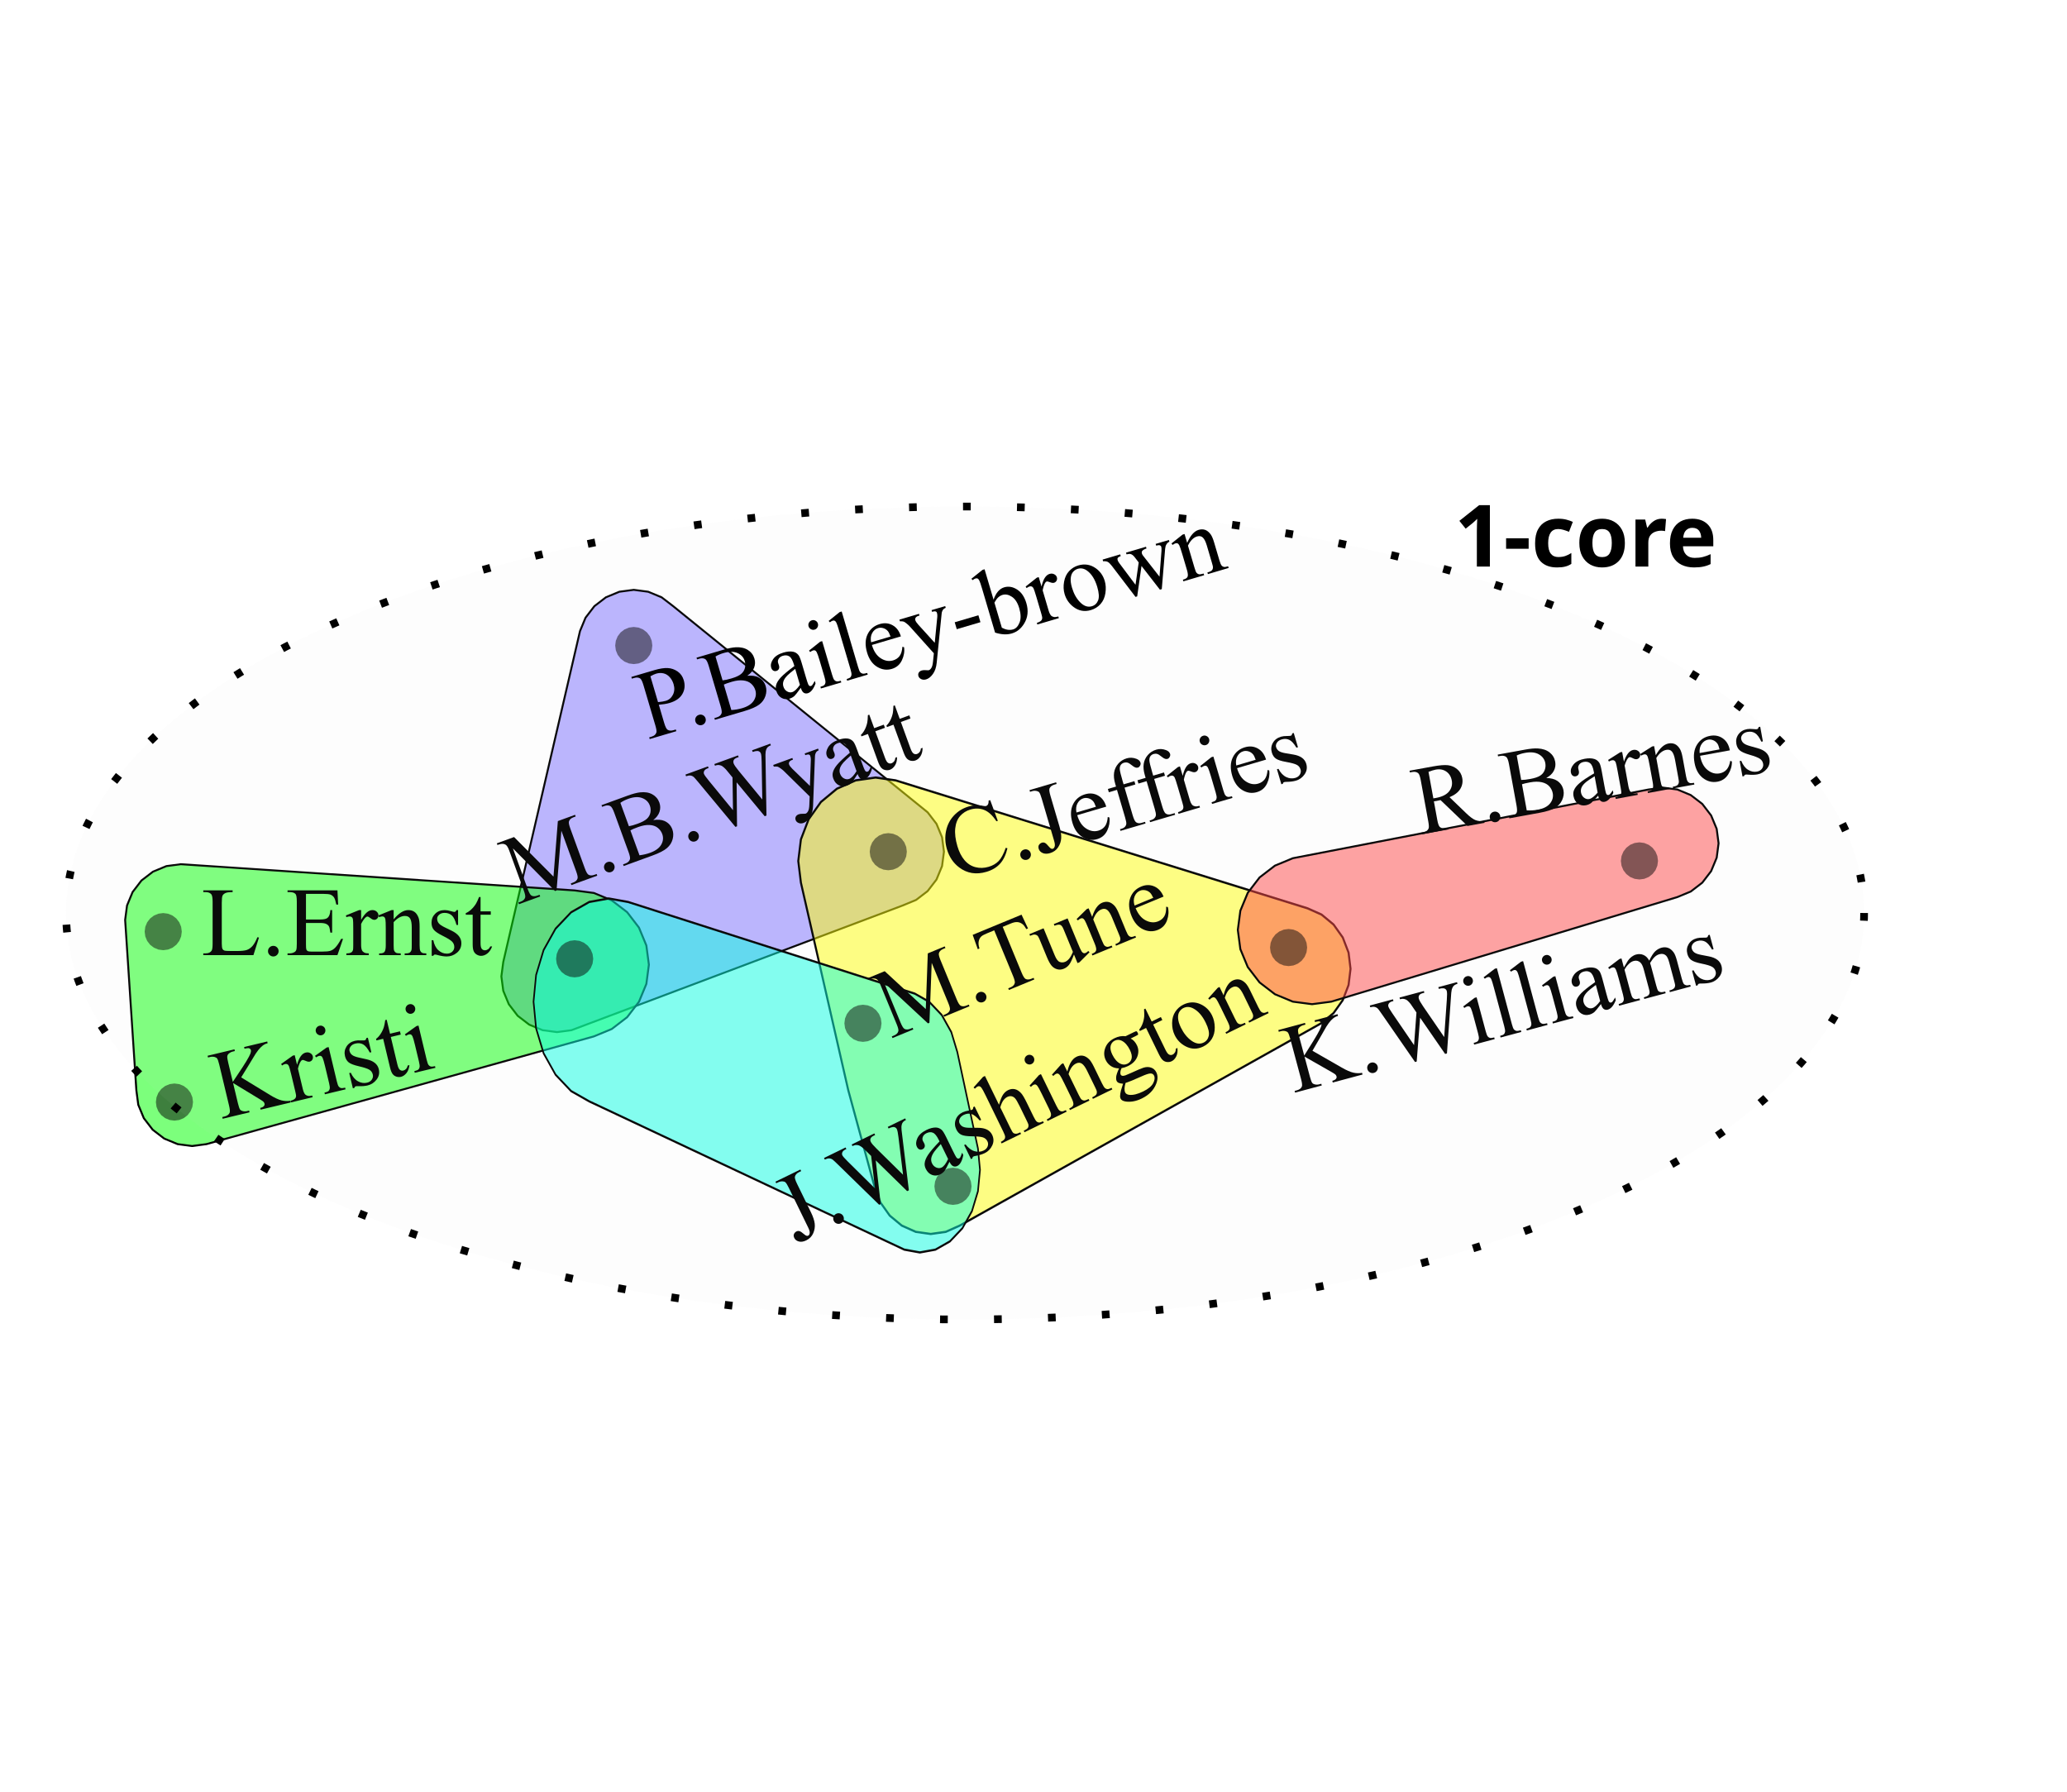
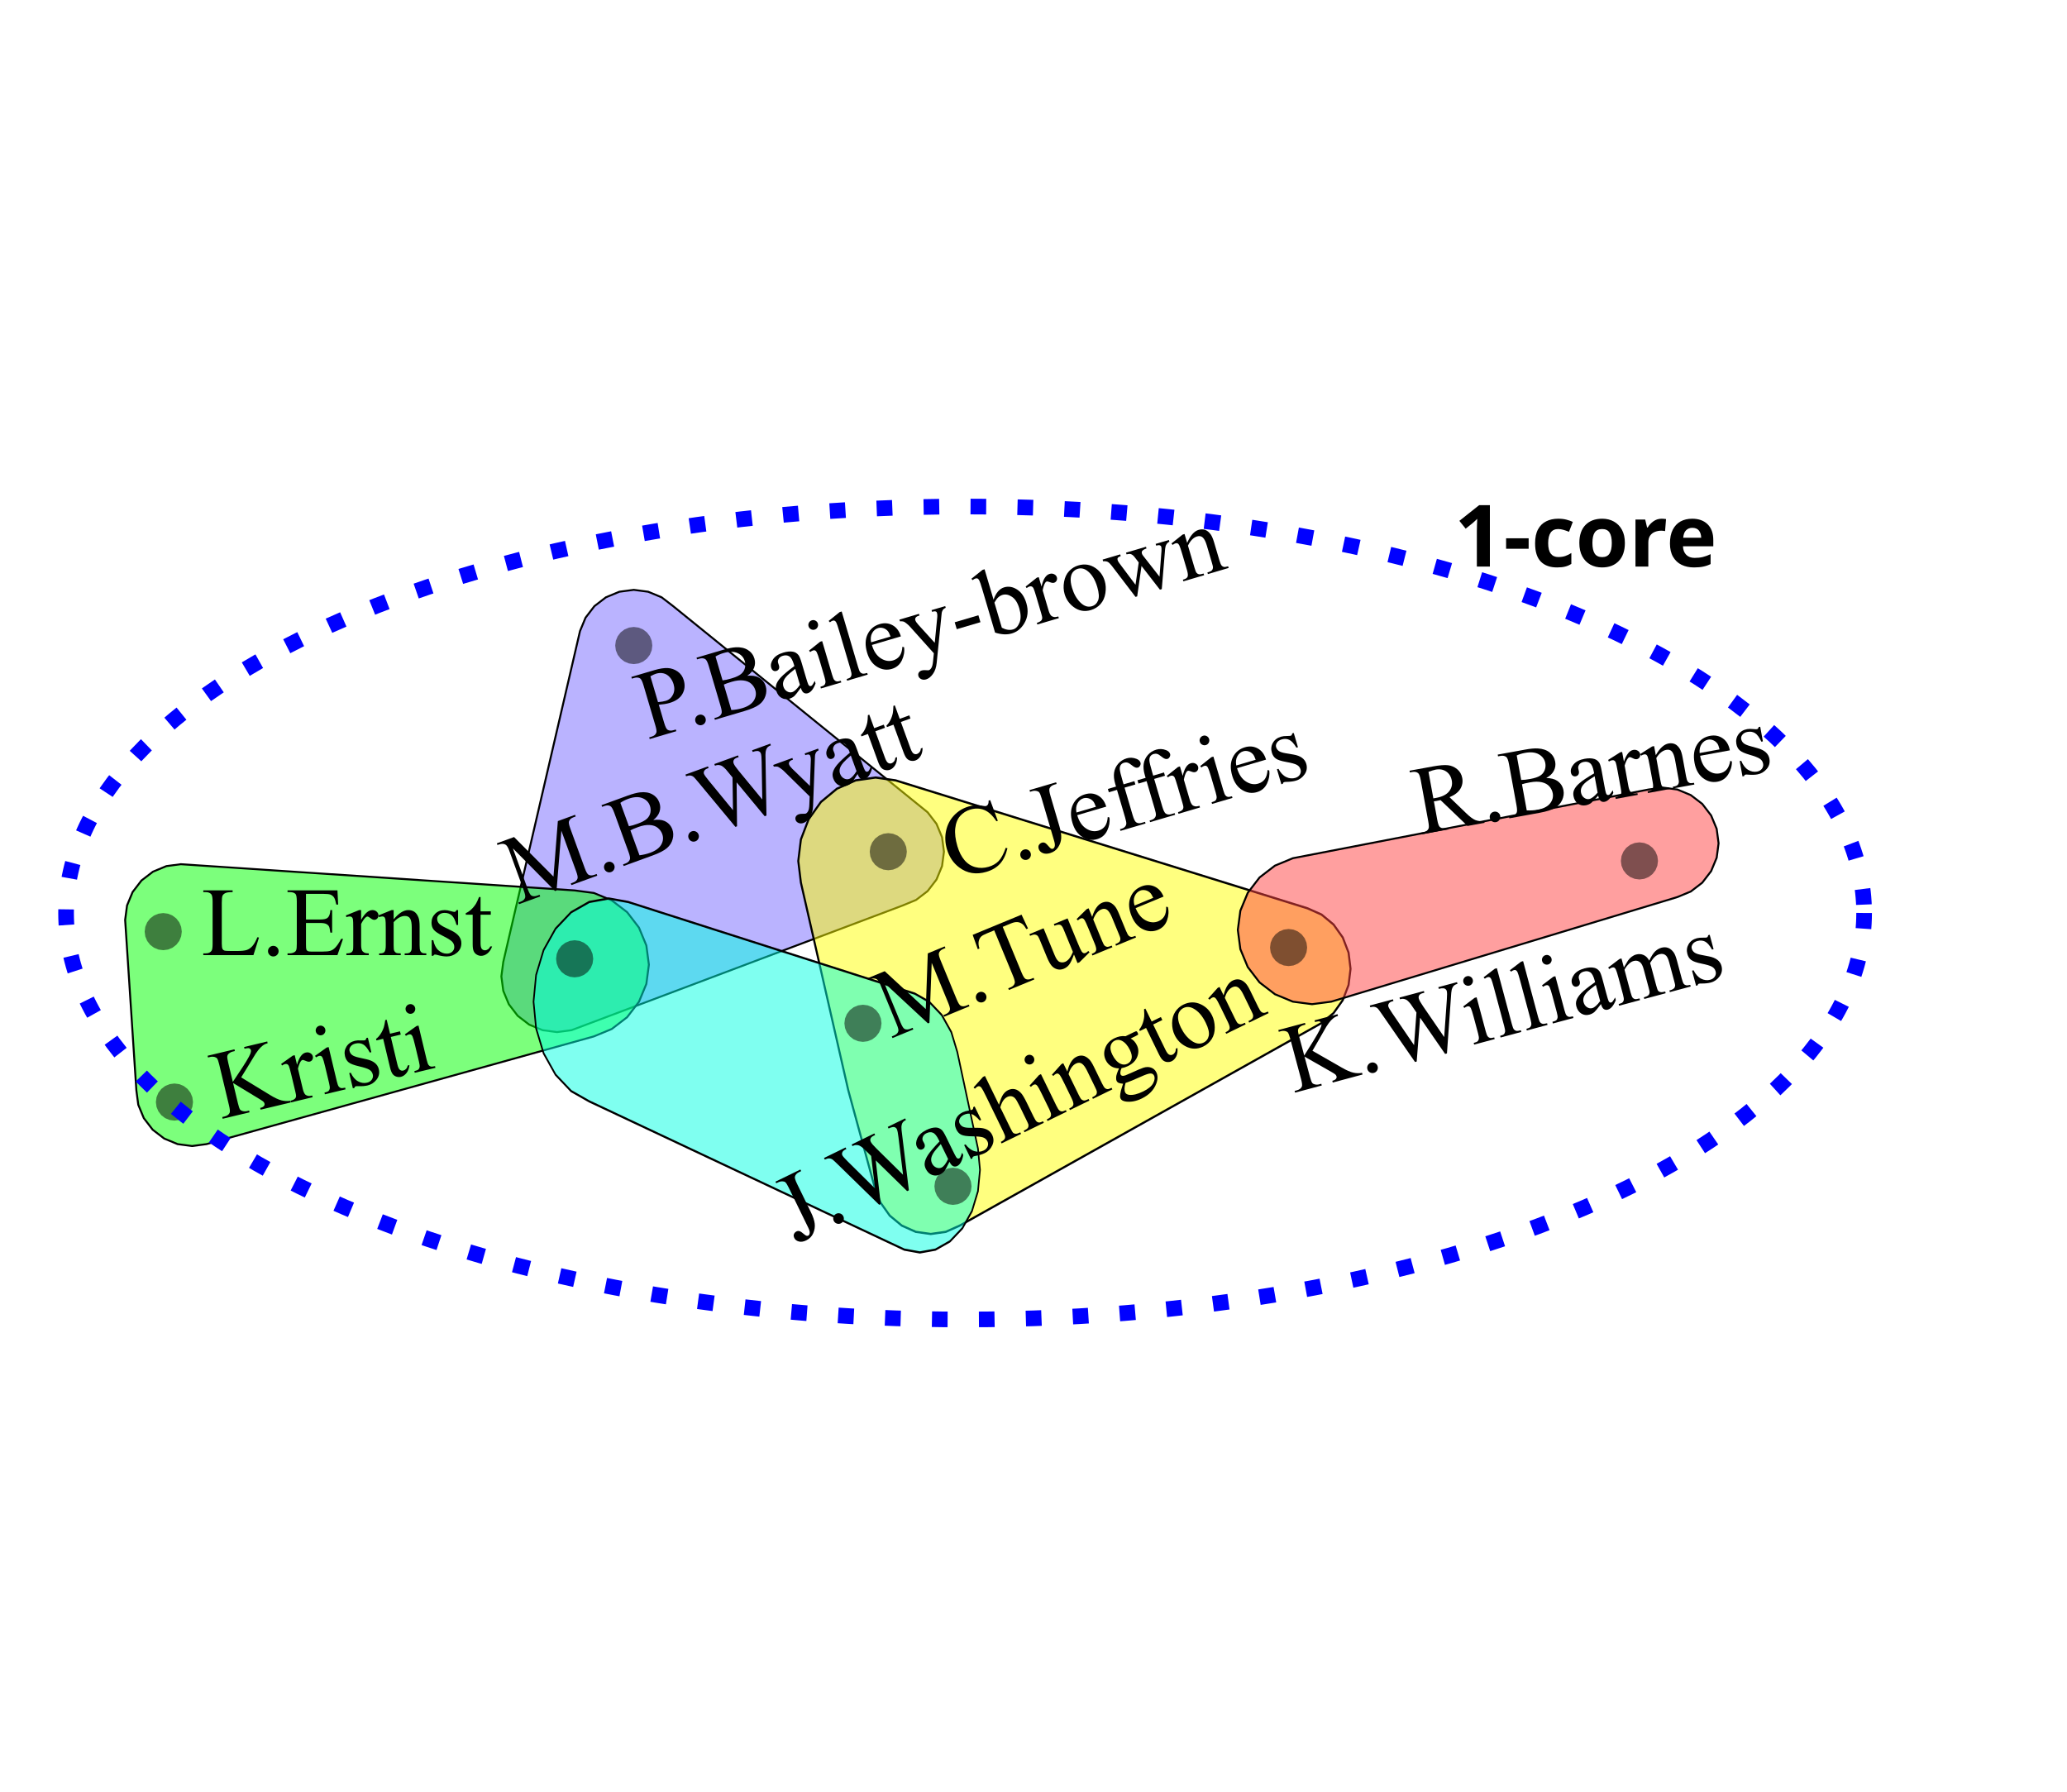
<svg xmlns="http://www.w3.org/2000/svg" xmlns:xlink="http://www.w3.org/1999/xlink" width="528.373pt" height="457.92pt" viewBox="0 0 528.373 457.92" version="1.1" id="svg39040">
  <defs id="defs38734">
    <style type="text/css" id="style38732">*{stroke-linejoin: round; stroke-linecap: butt}</style>
  </defs>
  <g id="figure_1">
    <g id="axes_1">
      <g id="PolyCollection_1">
        <path d="M 128.647 245.865  L 128.162 249.549  L 128.647 253.232  L 130.069 256.665  L 132.33 259.612  L 135.278 261.874  L 138.71 263.296  L 142.394 263.781  L 146.077 263.296  L 230.748 231.419  L 234.18 229.998  L 237.128 227.736  L 239.389 224.788  L 240.811 221.356  L 241.296 217.672  L 240.811 213.989  L 239.389 210.556  L 237.128 207.609  L 172.07 154.917  L 169.122 152.655  L 165.69 151.234  L 162.006 150.749  L 158.323 151.234  L 154.89 152.655  L 151.943 154.917  L 149.681 157.865  L 148.259 161.297  z " clip-path="url(#pc39d38f1dc)" style="fill:#7e70ff;fill-opacity:0.528;stroke:#000000;stroke-width:0.5" id="path38739" />
        <path d="m 333.077,228.422 -101.102,-29.079 -4.911,-0.647 -4.911,0.647 -4.577,1.896 -3.93,3.016 -3.016,3.93 -1.896,4.577 -0.647,4.911 0.647,4.911 11.611,47.131 6.513,22.164 1.422,3.433 2.262,2.948 2.948,2.262 3.433,1.422 3.684,0.485 3.684,-0.485 3.433,-1.422 88.787,-46.026 2.948,-2.262 2.262,-2.948 1.422,-3.433 0.485,-3.684 -0.485,-3.684 -1.422,-3.433 -2.262,-2.948 -2.948,-2.262 z" clip-path="url(#pc39d38f1dc)" style="fill:#ffff00;fill-opacity:0.5;stroke:#000000;stroke-width:0.5" id="path38741" transform="matrix(1.041558,0,0,1.124609,-12.67989,-24.73838)" />
        <path d="m 415.393,206.281 -90.911,17.559 -4.577,1.896 -3.93,3.016 -3.016,3.93 -1.896,4.577 -0.647,4.911 0.647,4.911 1.896,4.577 3.016,3.93 3.93,3.016 4.577,1.896 4.911,0.647 4.911,-0.647 88.456,-26.724 3.433,-1.422 2.948,-2.262 2.262,-2.948 1.422,-3.433 0.485,-3.684 -0.485,-3.684 -1.422,-3.433 -2.262,-2.948 -2.948,-2.262 -3.433,-1.422 -3.684,-0.485 z" clip-path="url(#pc39d38f1dc)" style="fill:#ff4343;fill-opacity:0.508;stroke:#000000;stroke-width:0.5" id="path38743" transform="translate(6,-4.5)" />
        <path d="m 142.394,230.573 -100.671,-6.703 -3.684,0.485 -3.433,1.422 -2.948,2.262 -2.262,2.948 -1.422,3.433 -0.485,3.684 2.869,43.56 0.485,3.684 1.422,3.433 2.262,2.948 2.948,2.262 3.433,1.422 3.684,0.485 3.684,-0.485 99.03,-27.53 4.577,-1.896 3.93,-3.016 3.016,-3.93 1.896,-4.577 0.647,-4.911 -0.647,-4.911 -1.896,-4.577 -3.016,-3.93 -3.93,-3.016 -4.577,-1.896 z" clip-path="url(#pc39d38f1dc)" style="fill:#01ff01;fill-opacity:0.513;stroke:#000000;stroke-width:0.5" id="path38745" transform="translate(4.5,-3)" />
        <path d="m 243.581,249.597 -4.577,-1.896 -90.471,-21.064 -6.139,-0.808 -6.139,0.808 -5.721,2.37 -4.913,3.77 -3.77,4.913 -2.37,5.721 -0.808,6.139 0.808,6.139 2.37,5.721 3.77,4.913 4.913,3.77 5.721,2.37 99.44,34.064 4.911,0.647 4.911,-0.647 4.577,-1.896 3.93,-3.016 3.016,-3.93 1.896,-4.577 0.647,-4.911 -0.647,-4.911 -6.513,-22.164 -1.896,-4.577 -3.016,-3.93 z" clip-path="url(#pc39d38f1dc)" style="fill:#00ffe3;fill-opacity:0.5;stroke:#000000;stroke-width:0.5" id="path38747" transform="matrix(0.8099431,0,0,1.112176,40.26472,-21.53656)" />
      </g>
      <g id="PolyCollection_2">
        <path d="M 231.808 217.672  L 231.646 216.444  L 231.172 215.3  L 230.419 214.318  L 229.436 213.564  L 228.292 213.09  L 227.064 212.928  L 225.836 213.09  L 224.692 213.564  L 223.709 214.318  L 222.956 215.3  L 222.482 216.444  L 222.32 217.672  L 222.482 218.9  L 222.956 220.044  L 223.709 221.027  L 224.692 221.781  L 225.836 222.255  L 227.064 222.416  L 228.292 222.255  L 229.436 221.781  L 230.419 221.027  L 231.172 220.044  L 231.646 218.9  z " clip-path="url(#pc39d38f1dc)" style="fill-opacity: 0.5" id="path38750" />
        <path d="m 147.138,249.549 -0.162,-1.228 -0.474,-1.144 -0.754,-0.983 -0.983,-0.754 -1.144,-0.474 -1.228,-0.162 -1.228,0.162 -1.144,0.474 -0.983,0.754 -0.754,0.983 -0.474,1.144 -0.162,1.228 0.162,1.228 0.474,1.144 0.754,0.983 0.983,0.754 1.144,0.474 1.228,0.162 1.228,-0.162 1.144,-0.474 0.983,-0.754 0.754,-0.983 0.474,-1.144 z" clip-path="url(#pc39d38f1dc)" style="fill-opacity:0.5" id="path38752" transform="translate(4.5,-4.5)" />
        <path d="M 166.75 164.981  L 166.589 163.753  L 166.115 162.609  L 165.361 161.626  L 164.378 160.872  L 163.234 160.398  L 162.006 160.237  L 160.778 160.398  L 159.634 160.872  L 158.652 161.626  L 157.898 162.609  L 157.424 163.753  L 157.262 164.981  L 157.424 166.209  L 157.898 167.353  L 158.652 168.335  L 159.634 169.089  L 160.778 169.563  L 162.006 169.725  L 163.234 169.563  L 164.378 169.089  L 165.361 168.335  L 166.115 167.353  L 166.589 166.209  z " clip-path="url(#pc39d38f1dc)" style="fill-opacity: 0.5" id="path38754" />
        <path d="m 245.35,288.195 -0.162,-1.228 -0.474,-1.144 -0.754,-0.983 -0.983,-0.754 -1.144,-0.474 -1.228,-0.162 -1.228,0.162 -1.144,0.474 -0.983,0.754 -0.754,0.983 -0.474,1.144 -0.162,1.228 0.162,1.228 0.474,1.144 0.754,0.983 0.983,0.754 1.144,0.474 1.228,0.162 1.228,-0.162 1.144,-0.474 0.983,-0.754 0.754,-0.983 0.474,-1.144 z" clip-path="url(#pc39d38f1dc)" style="fill-opacity:0.5" id="path38756" transform="translate(3,15)" />
        <path d="M 334.138 242.169  L 333.976 240.941  L 333.502 239.797  L 332.748 238.815  L 331.766 238.061  L 330.621 237.587  L 329.394 237.425  L 328.166 237.587  L 327.022 238.061  L 326.039 238.815  L 325.285 239.797  L 324.811 240.941  L 324.65 242.169  L 324.811 243.397  L 325.285 244.541  L 326.039 245.524  L 327.022 246.278  L 328.166 246.752  L 329.394 246.913  L 330.621 246.752  L 331.766 246.278  L 332.748 245.524  L 333.502 244.541  L 333.976 243.397  z " clip-path="url(#pc39d38f1dc)" style="fill-opacity: 0.5" id="path38758" />
        <path d="m 238.837,266.031 -0.162,-1.228 -0.474,-1.144 -0.754,-0.983 -0.983,-0.754 -1.144,-0.474 -1.228,-0.162 -1.228,0.162 -1.144,0.474 -0.983,0.754 -0.754,0.983 -0.474,1.144 -0.162,1.228 0.162,1.228 0.474,1.144 0.754,0.983 0.983,0.754 1.144,0.474 1.228,0.162 1.228,-0.162 1.144,-0.474 0.983,-0.754 0.754,-0.983 0.474,-1.144 z" clip-path="url(#pc39d38f1dc)" style="fill-opacity:0.5" id="path38760" transform="translate(-13.5,-4.5)" />
        <path d="M 423.821 220.028  L 423.659 218.8  L 423.185 217.656  L 422.432 216.673  L 421.449 215.919  L 420.305 215.445  L 419.077 215.284  L 417.849 215.445  L 416.705 215.919  L 415.722 216.673  L 414.969 217.656  L 414.495 218.8  L 414.333 220.028  L 414.495 221.256  L 414.969 222.4  L 415.722 223.382  L 416.705 224.136  L 417.849 224.61  L 419.077 224.772  L 420.305 224.61  L 421.449 224.136  L 422.432 223.382  L 423.185 222.4  L 423.659 221.256  z " clip-path="url(#pc39d38f1dc)" style="fill-opacity: 0.5" id="path38762" />
        <path d="M 49.336 281.661  L 49.175 280.434  L 48.701 279.289  L 47.947 278.307  L 46.964 277.553  L 45.82 277.079  L 44.592 276.917  L 43.364 277.079  L 42.22 277.553  L 41.238 278.307  L 40.484 279.289  L 40.01 280.434  L 39.848 281.661  L 40.01 282.889  L 40.484 284.033  L 41.238 285.016  L 42.22 285.77  L 43.364 286.244  L 44.592 286.405  L 45.82 286.244  L 46.964 285.77  L 47.947 285.016  L 48.701 284.033  L 49.175 282.889  z " clip-path="url(#pc39d38f1dc)" style="fill-opacity: 0.5" id="path38764" />
        <path d="M 46.467 238.101  L 46.305 236.873  L 45.831 235.729  L 45.078 234.747  L 44.095 233.993  L 42.951 233.519  L 41.723 233.357  L 40.495 233.519  L 39.351 233.993  L 38.368 234.747  L 37.615 235.729  L 37.141 236.873  L 36.979 238.101  L 37.141 239.329  L 37.615 240.473  L 38.368 241.456  L 39.351 242.21  L 40.495 242.684  L 41.723 242.845  L 42.951 242.684  L 44.095 242.21  L 45.078 241.456  L 45.831 240.473  L 46.305 239.329  z " clip-path="url(#pc39d38f1dc)" style="fill-opacity: 0.5" id="path38766" />
      </g>
      <g id="text_1" transform="rotate(-16.38804,244.6714,201.2552)">
        <g id="patch_2">
          <path d="m 232.808,233.026 h 104.062 v -30.707 h -104.062 z" style="fill:none" id="path38769" />
        </g>
        <g transform="matrix(0.25,0,0,-0.25,236.8081,223.6781)" id="g38802">
          <defs id="defs38780">
            <path id="TimesNewRomanPSMT-43" d="m 3853,4334 97,-1440 h -97 q -194,647 -553,931 -359,284 -862,284 -422,0 -763,-214 -341,-214 -536,-683 -195,-468 -195,-1165 0,-575 184,-997 185,-422 555,-647 370,-225 845,-225 413,0 728,176 316,177 694,702 l 97,-62 Q 3728,428 3303,165 2878,-97 2294,-97 1241,-97 663,684 231,1266 231,2053 q 0,635 284,1166 285,531 783,823 499,292 1090,292 459,0 906,-225 131,-68 187,-68 85,0 147,59 81,84 116,234 z" transform="scale(0.015625)" />
            <path id="TimesNewRomanPSMT-2e" d="M 800,606 Q 947,606 1047,504 1147,403 1147,259 1147,116 1045,14 944,-88 800,-88 656,-88 554,14 453,116 453,259 q 0,147 101,247 102,100 246,100 z" transform="scale(0.015625)" />
            <path id="TimesNewRomanPSMT-4a" d="m 638,4122 v 116 h 1815 v -116 h -153 q -259,0 -378,-153 -75,-100 -75,-481 V 1416 Q 1847,938 1742,641 1638,344 1381,123 1125,-97 763,-97 469,-97 300,48 131,194 131,381 q 0,153 78,232 104,96 241,96 100,0 179,-66 80,-65 202,-349 72,-169 185,-169 84,0 157,103 74,103 74,366 v 2894 q 0,321 -41,425 -31,78 -131,134 -134,75 -284,75 z" transform="scale(0.015625)" />
            <path id="TimesNewRomanPSMT-65" d="m 681,1784 q -3,-637 310,-1000 312,-362 734,-362 281,0 489,154 208,155 349,530 l 96,-62 Q 2594,616 2278,264 1963,-88 1488,-88 972,-88 605,314 238,716 238,1394 q 0,734 376,1145 377,411 945,411 482,0 791,-317 309,-317 309,-849 z m 0,182 h 1325 q -15,275 -65,387 -78,175 -233,275 -155,100 -324,100 -259,0 -464,-202 -204,-201 -239,-560 z" transform="scale(0.015625)" />
            <path id="TimesNewRomanPSMT-66" d="M 1319,2638 V 756 q 0,-400 87,-506 116,-137 310,-137 h 259 V 0 H 266 v 113 h 128 q 125,0 228,62 103,63 142,169 39,106 39,412 V 2638 H 247 v 225 h 556 v 187 q 0,428 137,725 138,297 421,480 283,183 636,183 328,0 603,-213 181,-141 181,-316 0,-93 -81,-176 -81,-83 -175,-83 -72,0 -152,51 -79,52 -195,222 -115,171 -212,230 -97,60 -216,60 -144,0 -244,-77 -100,-77 -144,-238 -43,-160 -43,-829 v -206 h 737 v -225 z" transform="scale(0.015625)" />
            <path id="TimesNewRomanPSMT-72" d="m 1038,2947 v -644 q 359,644 737,644 172,0 284,-105 113,-104 113,-242 0,-122 -82,-207 -81,-84 -193,-84 -109,0 -245,108 -136,108 -202,108 -56,0 -122,-62 -140,-129 -290,-422 V 669 q 0,-238 59,-360 41,-84 144,-140 103,-56 297,-56 V 0 H 72 v 113 q 219,0 325,68 78,50 109,160 16,53 16,303 v 1109 q 0,500 -21,595 -20,96 -75,139 -54,44 -135,44 -97,0 -219,-47 l -31,113 865,350 z" transform="scale(0.015625)" />
            <path id="TimesNewRomanPSMT-69" d="m 928,4444 q 131,0 223,-93 93,-92 93,-223 0,-131 -93,-225 -92,-94 -223,-94 -131,0 -225,94 -94,94 -94,225 0,131 92,223 93,93 227,93 z M 1188,2947 V 647 q 0,-269 39,-358 39,-89 115,-133 77,-43 280,-43 V 0 H 231 v 113 q 210,0 281,40 72,41 114,134 43,94 43,360 v 1103 q 0,466 -28,603 -22,100 -69,139 -47,39 -128,39 -88,0 -213,-47 l -43,113 862,350 z" transform="scale(0.015625)" />
            <path id="TimesNewRomanPSMT-73" d="m 2050,2947 v -975 h -103 q -119,459 -305,625 -186,166 -473,166 -219,0 -354,-116 -134,-116 -134,-256 0,-175 100,-300 97,-128 394,-272 l 456,-222 Q 2266,1288 2266,781 2266,391 1970,151 1675,-88 1309,-88 1047,-88 709,6 606,38 541,38 469,38 428,-44 H 325 V 978 H 428 Q 516,541 762,319 1009,97 1316,97 q 215,0 351,126 136,127 136,305 0,216 -152,363 -151,147 -604,372 -453,225 -594,406 -140,178 -140,450 0,353 242,590 242,238 626,238 169,0 410,-72 159,-47 212,-47 50,0 78,22 28,22 66,97 z" transform="scale(0.015625)" />
          </defs>
          <use xlink:href="#TimesNewRomanPSMT-43" id="use38782" />
          <use xlink:href="#TimesNewRomanPSMT-2e" x="66.699" id="use38784" />
          <use xlink:href="#TimesNewRomanPSMT-4a" x="91.699" id="use38786" />
          <use xlink:href="#TimesNewRomanPSMT-65" x="130.615" id="use38788" />
          <use xlink:href="#TimesNewRomanPSMT-66" x="175" id="use38790" />
          <use xlink:href="#TimesNewRomanPSMT-66" x="206.551" id="use38792" />
          <use xlink:href="#TimesNewRomanPSMT-72" x="239.852" id="use38794" />
          <use xlink:href="#TimesNewRomanPSMT-69" x="273.152" id="use38796" />
          <use xlink:href="#TimesNewRomanPSMT-65" x="300.936" id="use38798" />
          <use xlink:href="#TimesNewRomanPSMT-73" x="345.32" id="use38800" />
        </g>
      </g>
      <g id="text_2" transform="rotate(-20.02179,73.44006,299.6152)">
        <g id="patch_3">
          <path d="M 148.138,264.902 H 267.13 V 234.195 H 148.138 Z" style="fill:none" id="path38805" />
        </g>
        <g transform="matrix(0.25,0,0,-0.25,152.1379,255.5078)" id="g38834">
          <defs id="defs38814">
            <path id="TimesNewRomanPSMT-4d" d="M 2619,0 981,3566 V 734 q 0,-390 85,-487 115,-131 365,-131 h 150 V 0 H 106 v 116 h 150 q 269,0 382,162 68,100 68,456 v 2769 q 0,281 -62,406 -44,91 -161,152 -117,61 -377,61 v 116 H 1306 L 2844,922 4356,4238 h 1200 v -116 h -147 q -271,0 -384,-163 -69,-100 -69,-456 V 734 q 0,-390 88,-487 115,-131 365,-131 h 147 V 0 H 3756 v 116 h 150 q 272,0 382,162 68,100 68,456 V 3566 L 2722,0 Z" transform="scale(0.015625)" />
            <path id="TimesNewRomanPSMT-42" d="m 2956,2163 q 441,-94 660,-300 303,-288 303,-704 0,-315 -200,-604 Q 3519,266 3170,133 2822,0 2106,0 H 106 v 116 h 160 q 265,0 381,168 72,110 72,466 v 2738 q 0,393 -91,496 -122,138 -362,138 H 106 v 116 h 1832 q 512,0 821,-75 469,-113 716,-399 247,-286 247,-658 0,-318 -194,-570 -194,-252 -572,-373 z m -1637,168 q 115,-22 263,-33 149,-10 327,-10 457,0 686,98 230,98 352,301 122,204 122,444 0,372 -303,634 -303,263 -885,263 -312,0 -562,-69 z m 0,-2025 q 362,-84 715,-84 566,0 863,254 297,255 297,630 0,247 -135,475 -134,228 -437,359 -303,132 -750,132 -194,0 -332,-7 -137,-6 -221,-21 z" transform="scale(0.015625)" />
            <path id="TimesNewRomanPSMT-57" d="m 5991,4238 v -116 q -166,0 -269,-60 -103,-59 -197,-221 -62,-110 -197,-522 L 4147,-97 H 4022 L 3056,2613 2097,-97 H 1984 L 725,3422 q -141,394 -178,466 -63,118 -171,176 -107,58 -292,58 v 116 h 1569 v -116 h -75 q -165,0 -253,-75 -87,-75 -87,-181 0,-110 137,-503 l 834,-2379 704,2022 -125,357 -100,284 q -66,156 -147,275 -41,59 -100,100 -78,56 -157,81 -59,19 -187,19 v 116 h 1650 v -116 h -113 q -175,0 -256,-75 -81,-75 -81,-203 0,-160 141,-556 l 812,-2304 806,2335 q 138,387 138,537 0,72 -46,134 -45,63 -114,88 -118,44 -309,44 v 116 z" transform="scale(0.015625)" />
            <path id="TimesNewRomanPSMT-79" d="m 38,2863 h 1334 v -116 h -66 q -140,0 -211,-61 -70,-61 -70,-152 0,-121 103,-337 l 697,-1444 641,1581 q 53,129 53,254 0,56 -22,84 -25,34 -78,54 -53,21 -188,21 v 116 h 932 v -116 q -116,-13 -179,-51 -62,-37 -137,-140 -28,-43 -106,-240 L 1575,-541 q -169,-415 -443,-627 -273,-213 -526,-213 -184,0 -303,106 -119,106 -119,244 0,131 86,211 86,79 236,79 103,0 282,-68 125,-47 156,-47 94,0 204,97 111,96 224,375 L 1575,113 547,2272 q -47,97 -150,241 -78,109 -128,146 -72,50 -231,88 z" transform="scale(0.015625)" />
            <path id="TimesNewRomanPSMT-61" d="M 1822,413 Q 1381,72 1269,19 1100,-59 909,-59 613,-59 420,144 228,347 228,678 q 0,210 94,363 128,212 445,399 317,188 1055,457 v 112 q 0,429 -136,588 -136,159 -395,159 -197,0 -313,-106 -119,-106 -119,-244 l 7,-181 q 0,-144 -74,-222 -73,-78 -192,-78 -116,0 -189,81 -73,82 -73,222 0,269 275,494 275,225 771,225 382,0 625,-128 185,-97 272,-303 57,-135 57,-550 V 994 q 0,-410 15,-502 16,-92 52,-123 36,-31 83,-31 50,0 87,21 66,41 253,229 V 413 q -350,-469 -669,-469 -153,0 -244,106 -90,106 -93,363 z m 0,203 V 1706 Q 1350,1519 1213,1441 966,1303 859,1153 753,1003 753,825 q 0,-225 134,-374 135,-148 310,-148 237,0 625,313 z" transform="scale(0.015625)" />
            <path id="TimesNewRomanPSMT-74" d="m 1031,3803 v -940 h 669 V 2644 H 1031 V 788 q 0,-279 80,-376 80,-96 205,-96 103,0 200,64 97,64 150,189 h 122 Q 1678,263 1478,108 1278,-47 1066,-47 922,-47 784,33 647,113 581,261 516,409 516,719 V 2644 H 63 v 103 q 171,69 351,233 180,164 320,389 72,119 200,434 z" transform="scale(0.015625)" />
          </defs>
          <use xlink:href="#TimesNewRomanPSMT-4d" id="use38816" />
          <use xlink:href="#TimesNewRomanPSMT-2e" x="88.916" id="use38818" />
          <use xlink:href="#TimesNewRomanPSMT-42" x="113.916" id="use38820" />
          <use xlink:href="#TimesNewRomanPSMT-2e" x="180.615" id="use38822" />
          <use xlink:href="#TimesNewRomanPSMT-57" x="205.615" id="use38824" />
          <use xlink:href="#TimesNewRomanPSMT-79" x="294" id="use38826" />
          <use xlink:href="#TimesNewRomanPSMT-61" x="344" id="use38828" />
          <use xlink:href="#TimesNewRomanPSMT-74" x="388.385" id="use38830" />
          <use xlink:href="#TimesNewRomanPSMT-74" x="416.168" id="use38832" />
        </g>
      </g>
      <g id="text_4" transform="rotate(-26.00333,278.3401,408.0862)">
        <g id="patch_5">
          <path d="m 246.35,303.572 h 142.797 v -30.754 H 246.35 Z" style="fill:none" id="path38880" />
        </g>
        <g transform="matrix(0.25,0,0,-0.25,250.3504,294.1776)" id="g38911">
          <defs id="defs38885">
            <path id="TimesNewRomanPSMT-68" d="M 1041,4444 V 2350 q 347,381 550,489 203,108 406,108 244,0 419,-135 175,-134 259,-421 59,-200 59,-732 V 647 q 0,-272 44,-372 31,-75 106,-119 75,-43 275,-43 V 0 H 1753 v 113 h 66 q 200,0 278,60 78,61 109,180 10,50 10,294 v 1012 q 0,469 -49,616 -48,147 -155,220 -106,74 -256,74 -153,0 -319,-82 -165,-81 -396,-328 V 647 q 0,-294 32,-366 33,-72 122,-120 89,-48 308,-48 V 0 H 84 v 113 q 191,0 300,59 63,31 100,118 38,88 38,357 v 2591 q 0,490 -24,602 -23,113 -72,153 -48,41 -129,41 -66,0 -213,-50 l -43,110 856,350 z" transform="scale(0.015625)" />
            <path id="TimesNewRomanPSMT-67" d="m 966,1044 q -263,128 -404,357 -140,230 -140,508 0,425 320,731 321,307 821,307 409,0 709,-200 h 606 q 135,0 156,-8 22,-8 32,-26 18,-29 18,-100 0,-82 -15,-113 -10,-16 -33,-25 -23,-9 -158,-9 h -372 q 175,-225 175,-575 0,-400 -306,-685 -306,-284 -822,-284 -212,0 -434,62 Q 981,866 932,777 884,688 884,625 q 0,-53 52,-103 52,-50 202,-72 87,-12 437,-22 644,-15 834,-44 291,-40 464,-215 174,-175 174,-432 0,-353 -331,-662 -488,-456 -1272,-456 -603,0 -1019,272 -234,156 -234,325 0,75 34,150 53,115 219,321 22,29 319,338 -163,97 -230,173 -67,77 -67,174 0,109 89,256 89,147 411,416 z m 543,1753 q -231,0 -387,-185 -156,-184 -156,-565 0,-494 212,-766 163,-206 413,-206 237,0 390,178 153,178 153,560 0,496 -215,778 -160,206 -410,206 z M 934,0 q -146,-159 -221,-296 -75,-138 -75,-254 0,-150 181,-263 312,-193 903,-193 562,0 829,199 268,198 268,423 0,162 -160,231 -162,69 -643,81 -703,19 -1082,72 z" transform="scale(0.015625)" />
          </defs>
          <use xlink:href="#TimesNewRomanPSMT-4a" id="use38887" />
          <use xlink:href="#TimesNewRomanPSMT-2e" x="38.916" id="use38889" />
          <use xlink:href="#TimesNewRomanPSMT-57" x="63.916" id="use38891" />
          <use xlink:href="#TimesNewRomanPSMT-61" x="150.301" id="use38893" />
          <use xlink:href="#TimesNewRomanPSMT-73" x="194.686" id="use38895" />
          <use xlink:href="#TimesNewRomanPSMT-68" x="233.602" id="use38897" />
          <use xlink:href="#TimesNewRomanPSMT-69" x="283.602" id="use38899" />
          <use xlink:href="#TimesNewRomanPSMT-6e" x="311.385" id="use38901" />
          <use xlink:href="#TimesNewRomanPSMT-67" x="361.385" id="use38903" />
          <use xlink:href="#TimesNewRomanPSMT-74" x="411.385" id="use38905" />
          <use xlink:href="#TimesNewRomanPSMT-6f" x="439.168" id="use38907" />
          <use xlink:href="#TimesNewRomanPSMT-6e" x="489.168" id="use38909" />
        </g>
      </g>
      <g id="text_5" transform="rotate(-15.01162,453.2321,295.958)">
        <g id="patch_6">
          <path d="M 335.138,257.523 H 458.095 V 226.816 H 335.138 Z" style="fill:none" id="path38914" />
        </g>
        <g transform="matrix(0.25,0,0,-0.25,339.1377,248.1751)" id="g38941">
          <defs id="defs38919">
            <path id="TimesNewRomanPSMT-4b" d="M 1913,2350 3475,797 Q 3859,413 4131,273 4403,134 4675,116 V 0 H 2659 v 116 q 182,0 261,61 80,61 80,136 0,75 -30,134 -29,59 -195,222 L 1313,2116 V 750 q 0,-322 40,-425 31,-78 131,-134 135,-75 285,-75 h 144 V 0 H 106 v 116 h 150 q 263,0 382,153 75,100 75,481 v 2738 q 0,321 -41,428 -31,75 -128,131 -138,75 -288,75 H 106 v 116 h 1807 v -116 h -144 q -147,0 -285,-72 -96,-50 -134,-150 -37,-100 -37,-412 V 2191 q 62,59 428,397 928,850 1122,1134 84,125 84,219 0,72 -66,126 -65,55 -222,55 h -96 v 116 h 1556 v -116 q -138,-3 -251,-38 -112,-34 -275,-133 -162,-98 -399,-317 -69,-62 -635,-640 z" transform="scale(0.015625)" />
            <path id="TimesNewRomanPSMT-6d" d="m 1050,2338 q 313,312 369,359 140,119 302,184 163,66 323,66 269,0 462,-157 194,-156 260,-452 322,375 543,492 222,117 457,117 228,0 404,-117 177,-117 280,-383 69,-181 69,-569 V 647 q 0,-269 40,-369 32,-69 116,-117 84,-48 275,-48 V 0 H 3538 v 113 h 59 q 184,0 287,71 72,50 104,160 12,53 12,303 v 1231 q 0,350 -84,494 -122,200 -391,200 -166,0 -333,-83 -167,-83 -404,-308 l -7,-34 7,-134 V 647 q 0,-294 32,-366 33,-72 123,-120 91,-48 310,-48 V 0 H 1806 v 113 q 238,0 327,56 89,56 123,169 16,53 16,309 v 1231 q 0,350 -103,503 -138,200 -385,200 -168,0 -334,-90 -259,-138 -400,-310 V 647 q 0,-281 39,-366 39,-84 115,-126 77,-42 312,-42 V 0 H 100 v 113 q 197,0 275,42 78,42 118,134 41,92 41,358 v 1094 q 0,472 -28,609 -22,103 -69,142 -46,39 -128,39 -87,0 -209,-47 l -47,113 863,350 h 134 z" transform="scale(0.015625)" />
          </defs>
          <use xlink:href="#TimesNewRomanPSMT-4b" id="use38921" />
          <use xlink:href="#TimesNewRomanPSMT-2e" x="72.217" id="use38923" />
          <use xlink:href="#TimesNewRomanPSMT-57" x="97.217" id="use38925" />
          <use xlink:href="#TimesNewRomanPSMT-69" x="187.602" id="use38927" />
          <use xlink:href="#TimesNewRomanPSMT-6c" x="215.385" id="use38929" />
          <use xlink:href="#TimesNewRomanPSMT-6c" x="243.168" id="use38931" />
          <use xlink:href="#TimesNewRomanPSMT-69" x="270.951" id="use38933" />
          <use xlink:href="#TimesNewRomanPSMT-61" x="298.734" id="use38935" />
          <use xlink:href="#TimesNewRomanPSMT-6d" x="343.119" id="use38937" />
          <use xlink:href="#TimesNewRomanPSMT-73" x="420.902" id="use38939" />
        </g>
      </g>
      <g id="text_6" transform="rotate(-22.44022,219.2233,309.2801)">
        <g id="patch_7">
          <path d="m 239.837,281.384 h 86.973 v -30.707 h -86.973 z" style="fill:none" id="path38944" />
        </g>
        <g transform="matrix(0.25,0,0,-0.25,243.8371,272.0367)" id="g38963">
          <defs id="defs38949">
            <path id="TimesNewRomanPSMT-54" d="m 3703,4238 47,-994 h -119 q -34,262 -93,375 -97,181 -258,267 -161,86 -424,86 H 2259 V 734 q 0,-390 85,-487 119,-131 365,-131 h 147 V 0 H 1059 v 116 h 150 q 269,0 382,162 68,100 68,456 V 3972 H 1150 Q 853,3972 728,3928 566,3869 450,3700 334,3531 313,3244 H 194 l 50,994 z" transform="scale(0.015625)" />
            <path id="TimesNewRomanPSMT-75" d="M 2709,2863 V 1128 q 0,-497 23,-608 24,-111 75,-155 52,-43 121,-43 97,0 219,53 L 3191,266 2334,-88 H 2194 V 519 Q 1825,119 1631,15 1438,-88 1222,-88 981,-88 804,51 628,191 559,409 491,628 491,1028 v 1278 q 0,203 -44,281 -44,79 -130,121 -86,42 -311,39 v 116 H 1009 V 947 q 0,-400 139,-525 140,-125 336,-125 135,0 305,84 170,85 405,322 v 1622 q 0,244 -89,330 -89,86 -371,92 v 116 z" transform="scale(0.015625)" />
          </defs>
          <use xlink:href="#TimesNewRomanPSMT-4d" id="use38951" />
          <use xlink:href="#TimesNewRomanPSMT-2e" x="88.916" id="use38953" />
          <use xlink:href="#TimesNewRomanPSMT-54" x="113.916" id="use38955" />
          <use xlink:href="#TimesNewRomanPSMT-75" x="171.5" id="use38957" />
          <use xlink:href="#TimesNewRomanPSMT-6e" x="221.5" id="use38959" />
          <use xlink:href="#TimesNewRomanPSMT-65" x="271.5" id="use38961" />
        </g>
      </g>
      <g id="text_7" transform="rotate(-10.34559,325.7122,583.9603)">
        <g id="patch_8">
          <path d="M 424.821,235.381 H 525.173 V 204.674 H 424.821 Z" style="fill:none" id="path38966" />
        </g>
        <g transform="matrix(0.25,0,0,-0.25,428.821,226.0335)" id="g38988">
          <defs id="defs38970">
            <path id="TimesNewRomanPSMT-52" d="M 4325,0 H 3194 L 1759,1981 q -159,-6 -259,-6 -41,0 -88,1 -46,2 -96,5 V 750 q 0,-400 87,-497 119,-137 356,-137 h 166 V 0 H 109 v 116 h 160 q 269,0 384,175 66,97 66,459 v 2738 q 0,400 -88,496 -122,138 -362,138 H 109 v 116 h 1544 q 675,0 995,-99 321,-98 544,-362 224,-264 224,-630 0,-391 -255,-679 -255,-287 -789,-405 L 3247,847 Q 3547,428 3762,290 3978,153 4325,116 Z M 1316,2178 q 59,0 103,-2 44,-1 72,-1 606,0 914,262 308,263 308,669 0,397 -249,645 -248,249 -658,249 -181,0 -490,-59 z" transform="scale(0.015625)" />
          </defs>
          <use xlink:href="#TimesNewRomanPSMT-52" id="use38972" />
          <use xlink:href="#TimesNewRomanPSMT-2e" x="66.699" id="use38974" />
          <use xlink:href="#TimesNewRomanPSMT-42" x="91.699" id="use38976" />
          <use xlink:href="#TimesNewRomanPSMT-61" x="158.398" id="use38978" />
          <use xlink:href="#TimesNewRomanPSMT-72" x="202.783" id="use38980" />
          <use xlink:href="#TimesNewRomanPSMT-6e" x="236.084" id="use38982" />
          <use xlink:href="#TimesNewRomanPSMT-65" x="286.084" id="use38984" />
          <use xlink:href="#TimesNewRomanPSMT-73" x="330.469" id="use38986" />
        </g>
      </g>
      <g id="text_8" transform="rotate(-13.4565,48.45866,277.609)">
        <g id="patch_9">
          <path d="M 50.336,297.015 H 115.281 V 266.308 H 50.336 Z" style="fill:none" id="path38991" />
        </g>
        <g transform="matrix(0.25,0,0,-0.25,54.33618,287.6673)" id="g39006">
          <use xlink:href="#TimesNewRomanPSMT-4b" id="use38994" />
          <use xlink:href="#TimesNewRomanPSMT-72" x="72.217" id="use38996" />
          <use xlink:href="#TimesNewRomanPSMT-69" x="105.518" id="use38998" />
          <use xlink:href="#TimesNewRomanPSMT-73" x="133.301" id="use39000" />
          <use xlink:href="#TimesNewRomanPSMT-74" x="172.217" id="use39002" />
          <use xlink:href="#TimesNewRomanPSMT-69" x="200" id="use39004" />
        </g>
      </g>
      <g id="text_9">
        <g id="patch_10">
          <path d="M 47.467 253.455  L 129.756 253.455  L 129.756 222.748  L 47.467 222.748  L 47.467 253.455  z " style="fill: none" id="path39009" />
        </g>
        <g transform="translate(51.46705 244.1072)scale(0.25 -0.25)" id="g39030">
          <defs id="defs39014">
            <path id="TimesNewRomanPSMT-4c" d="M 3669 1172  L 3772 1150  L 3409 0  L 128 0  L 128 116  L 288 116  Q 556 116 672 291  Q 738 391 738 753  L 738 3488  Q 738 3884 650 3984  Q 528 4122 288 4122  L 128 4122  L 128 4238  L 2047 4238  L 2047 4122  Q 1709 4125 1573 4059  Q 1438 3994 1388 3894  Q 1338 3794 1338 3416  L 1338 753  Q 1338 494 1388 397  Q 1425 331 1503 300  Q 1581 269 1991 269  L 2300 269  Q 2788 269 2984 341  Q 3181 413 3343 595  Q 3506 778 3669 1172  z " transform="scale(0.015625)" />
            <path id="TimesNewRomanPSMT-45" d="M 1338 4006  L 1338 2331  L 2269 2331  Q 2631 2331 2753 2441  Q 2916 2584 2934 2947  L 3050 2947  L 3050 1472  L 2934 1472  Q 2891 1781 2847 1869  Q 2791 1978 2662 2040  Q 2534 2103 2269 2103  L 1338 2103  L 1338 706  Q 1338 425 1363 364  Q 1388 303 1450 267  Q 1513 231 1688 231  L 2406 231  Q 2766 231 2928 281  Q 3091 331 3241 478  Q 3434 672 3638 1063  L 3763 1063  L 3397 0  L 131 0  L 131 116  L 281 116  Q 431 116 566 188  Q 666 238 702 338  Q 738 438 738 747  L 738 3500  Q 738 3903 656 3997  Q 544 4122 281 4122  L 131 4122  L 131 4238  L 3397 4238  L 3444 3309  L 3322 3309  Q 3256 3644 3176 3769  Q 3097 3894 2941 3959  Q 2816 4006 2500 4006  L 1338 4006  z " transform="scale(0.015625)" />
          </defs>
          <use xlink:href="#TimesNewRomanPSMT-4c" id="use39016" />
          <use xlink:href="#TimesNewRomanPSMT-2e" x="61.084" id="use39018" />
          <use xlink:href="#TimesNewRomanPSMT-45" x="86.084" id="use39020" />
          <use xlink:href="#TimesNewRomanPSMT-72" x="147.168" id="use39022" />
          <use xlink:href="#TimesNewRomanPSMT-6e" x="180.469" id="use39024" />
          <use xlink:href="#TimesNewRomanPSMT-73" x="230.469" id="use39026" />
          <use xlink:href="#TimesNewRomanPSMT-74" x="269.385" id="use39028" />
        </g>
      </g>
-       <ellipse style="fill:#e9e9e9;fill-opacity:0.047;stroke:#000000;stroke-width:1.971;stroke-dasharray:1.971, 11.827;stroke-dashoffset:0" id="path47287" cx="246.699" cy="233.342" rx="229.811" ry="103.887" />
+       <ellipse style="fill:none;fill-opacity:0.047;stroke:#0000ff;stroke-width:4;stroke-dasharray:4,8;stroke-dashoffset:0;stroke-opacity:1" id="path47287" cx="246.699" cy="233.342" rx="229.811" ry="103.887" />
      <g id="text_3" transform="rotate(-16.4617,231.0727,200.9528)">
        <g id="patch_4">
          <path d="M 167.75,180.358 H 330.586 V 149.604 H 167.75 Z" style="fill:none" id="path38837" />
        </g>
        <g transform="matrix(0.25,0,0,-0.25,171.7503,170.9632)" id="g38877">
          <defs id="defs38847">
            <path id="TimesNewRomanPSMT-50" d="M 1313,1984 V 750 q 0,-400 87,-497 119,-137 359,-137 h 163 V 0 H 106 v 116 h 160 q 268,0 384,175 63,97 63,459 v 2738 q 0,400 -85,496 -122,138 -362,138 H 106 v 116 h 1553 q 569,0 897,-118 328,-117 553,-395 225,-278 225,-659 0,-519 -342,-844 -342,-325 -967,-325 -153,0 -331,22 -178,22 -381,65 z m 0,179 q 165,-32 293,-48 128,-15 219,-15 325,0 561,251 236,252 236,652 0,275 -113,511 -112,236 -319,353 -206,117 -468,117 -159,0 -409,-59 z" transform="scale(0.015625)" />
            <path id="TimesNewRomanPSMT-6c" d="M 1184,4444 V 647 q 0,-269 39,-357 40,-87 121,-132 81,-45 303,-45 V 0 H 244 v 113 q 197,0 268,40 72,41 113,134 41,94 41,360 v 2600 q 0,484 -22,595 -22,111 -71,151 -48,41 -123,41 -81,0 -206,-50 l -53,110 853,350 z" transform="scale(0.015625)" />
            <path id="TimesNewRomanPSMT-2d" d="M 259,1672 H 1875 V 1200 H 259 Z" transform="scale(0.015625)" />
            <path id="TimesNewRomanPSMT-62" d="m 984,2369 q 416,578 897,578 441,0 769,-377 328,-376 328,-1029 Q 2978,778 2472,313 2038,-88 1503,-88 1253,-88 995,3 738,94 469,275 v 2966 q 0,487 -24,599 -23,113 -73,153 -50,41 -125,41 -88,0 -219,-50 l -44,110 860,350 h 140 z m 0,-200 V 456 q 160,-156 330,-236 170,-79 349,-79 284,0 529,312 246,313 246,910 0,550 -246,845 -245,295 -558,295 -165,0 -331,-84 -125,-63 -319,-250 z" transform="scale(0.015625)" />
            <path id="TimesNewRomanPSMT-6f" d="m 1600,2947 q 650,0 1044,-494 334,-422 334,-969 0,-384 -185,-778 Q 2609,313 2286,112 1963,-88 1566,-88 919,-88 538,428 216,863 216,1403 q 0,394 195,783 195,389 514,575 319,186 675,186 z m -97,-203 q -165,0 -333,-99 -167,-98 -270,-345 -103,-247 -103,-634 0,-625 248,-1079 249,-453 655,-453 303,0 500,250 197,250 197,860 0,762 -328,1200 -222,300 -566,300 z" transform="scale(0.015625)" />
            <path id="TimesNewRomanPSMT-77" d="m 41,2863 h 1200 v -116 q -166,-13 -218,-60 -51,-46 -51,-134 0,-97 53,-234 l 613,-1647 615,1341 -162,421 q -75,188 -197,260 -69,44 -256,53 v 116 h 1362 v -116 q -225,-9 -319,-81 -62,-50 -62,-160 0,-62 25,-128 l 650,-1644 603,1585 q 62,169 62,269 0,59 -61,106 -60,47 -239,53 v 116 h 904 v -116 q -272,-41 -400,-369 L 3206,-88 H 3078 L 2363,1741 1528,-88 H 1413 L 494,2319 q -91,228 -179,307 -87,80 -274,121 z" transform="scale(0.015625)" />
            <path id="TimesNewRomanPSMT-6e" d="m 1034,2341 q 504,606 960,606 234,0 403,-117 169,-117 269,-386 68,-188 68,-575 V 647 q 0,-272 44,-369 35,-78 111,-122 77,-43 283,-43 V 0 H 1756 v 113 h 60 q 200,0 279,60 80,61 111,180 13,47 13,294 v 1172 q 0,390 -102,567 -101,177 -342,177 -372,0 -741,-407 V 647 q 0,-291 35,-359 44,-91 120,-133 77,-42 311,-42 V 0 H 84 v 113 h 63 q 219,0 295,110 77,111 77,424 v 1062 q 0,516 -24,628 -23,113 -72,153 -48,41 -129,41 -88,0 -210,-47 l -46,113 862,350 h 134 z" transform="scale(0.015625)" />
          </defs>
          <use xlink:href="#TimesNewRomanPSMT-50" id="use38849" />
          <use xlink:href="#TimesNewRomanPSMT-2e" x="44.49" id="use38851" />
          <use xlink:href="#TimesNewRomanPSMT-42" x="69.49" id="use38853" />
          <use xlink:href="#TimesNewRomanPSMT-61" x="136.189" id="use38855" />
          <use xlink:href="#TimesNewRomanPSMT-69" x="180.574" id="use38857" />
          <use xlink:href="#TimesNewRomanPSMT-6c" x="208.357" id="use38859" />
          <use xlink:href="#TimesNewRomanPSMT-65" x="236.141" id="use38861" />
          <use xlink:href="#TimesNewRomanPSMT-79" x="280.525" id="use38863" />
          <use xlink:href="#TimesNewRomanPSMT-2d" x="330.525" id="use38865" />
          <use xlink:href="#TimesNewRomanPSMT-62" x="363.826" id="use38867" />
          <use xlink:href="#TimesNewRomanPSMT-72" x="413.826" id="use38869" />
          <use xlink:href="#TimesNewRomanPSMT-6f" x="447.127" id="use38871" />
          <use xlink:href="#TimesNewRomanPSMT-77" x="497.127" id="use38873" />
          <use xlink:href="#TimesNewRomanPSMT-6e" x="569.344" id="use38875" />
        </g>
      </g>
      <text xml:space="preserve" style="font-style:normal;font-weight:normal;font-size:30px;line-height:1.25;font-family:sans-serif;fill:#000000;fill-opacity:1;stroke:none;stroke-width:0.75;stroke-linecap:butt;stroke-linejoin:round" x="371.754" y="144.801" id="text5566">
        <tspan id="tspan5564" style="font-style:normal;font-variant:normal;font-weight:bold;font-stretch:normal;font-size:22px;font-family:sans-serif;-inkscape-font-specification:'sans-serif, Bold';font-variant-ligatures:normal;font-variant-caps:normal;font-variant-numeric:normal;font-variant-east-asian:normal;stroke-width:0.75" x="371.754" y="144.801">1-core</tspan>
      </text>
    </g>
  </g>
  <defs id="defs39038">
    <clipPath id="pc39d38f1dc">
      <rect x="7.2" y="7.2" width="446.4" height="443.52" id="rect39035" />
    </clipPath>
  </defs>
</svg>
